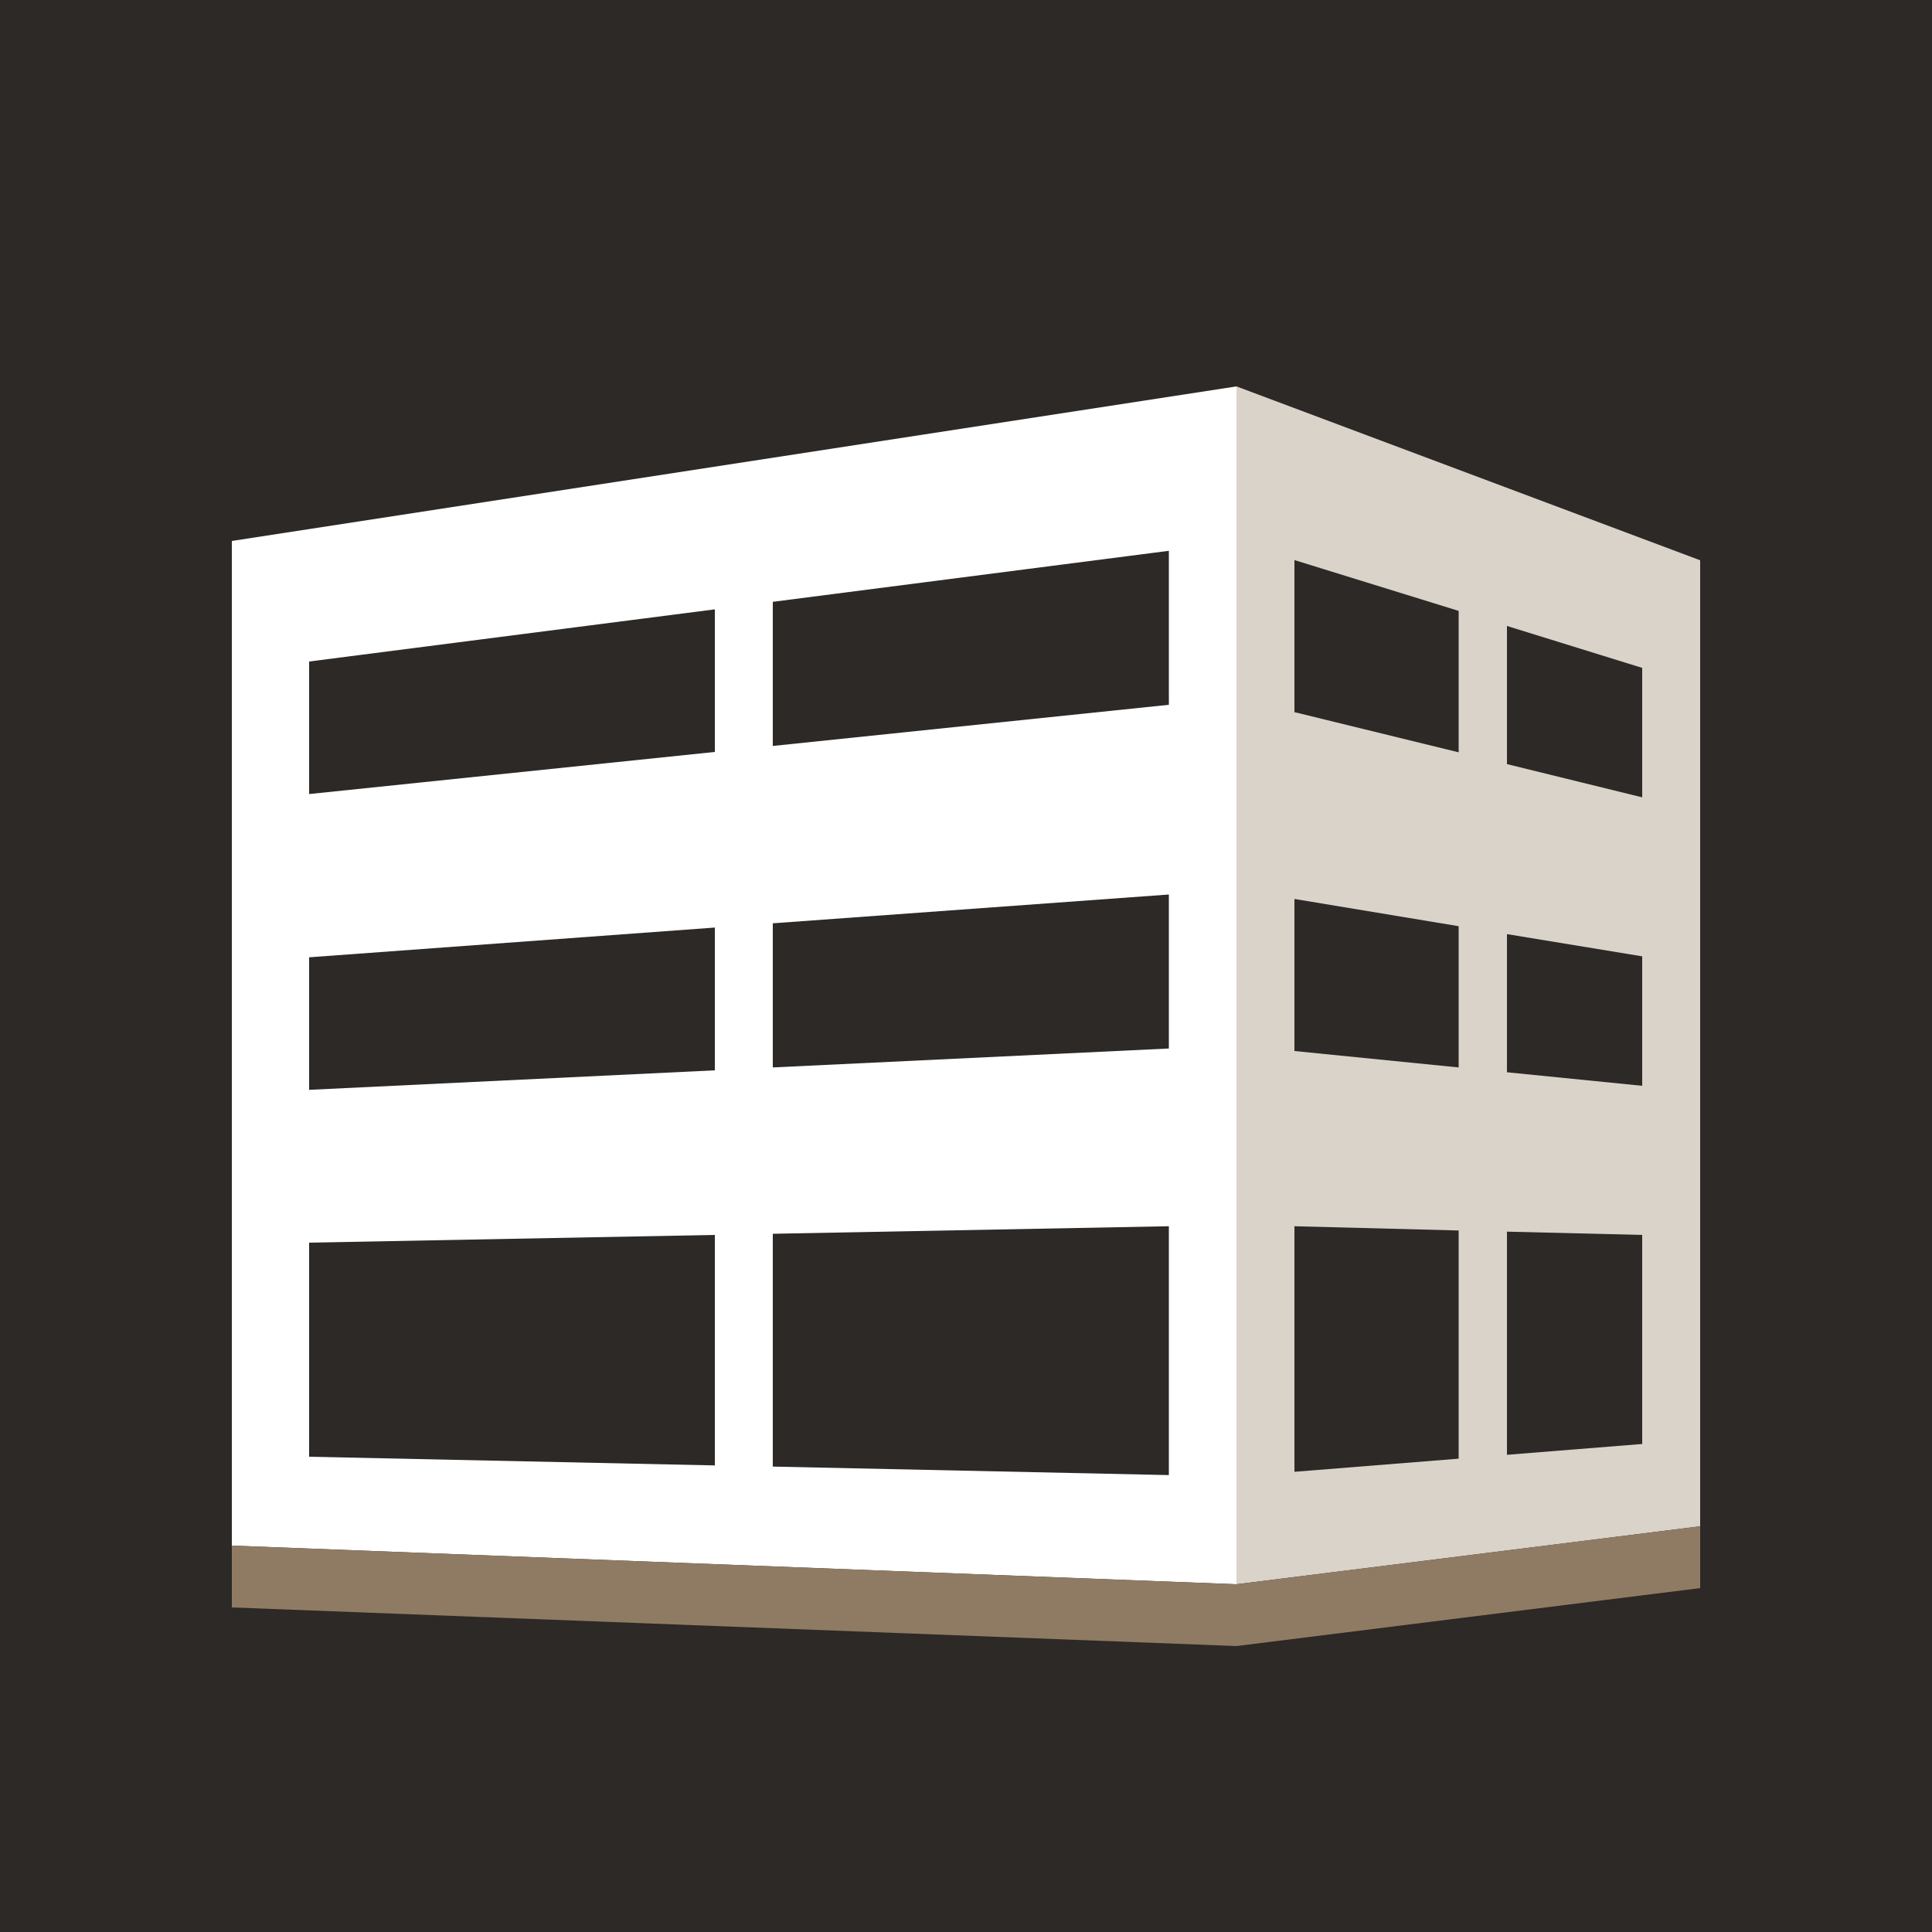
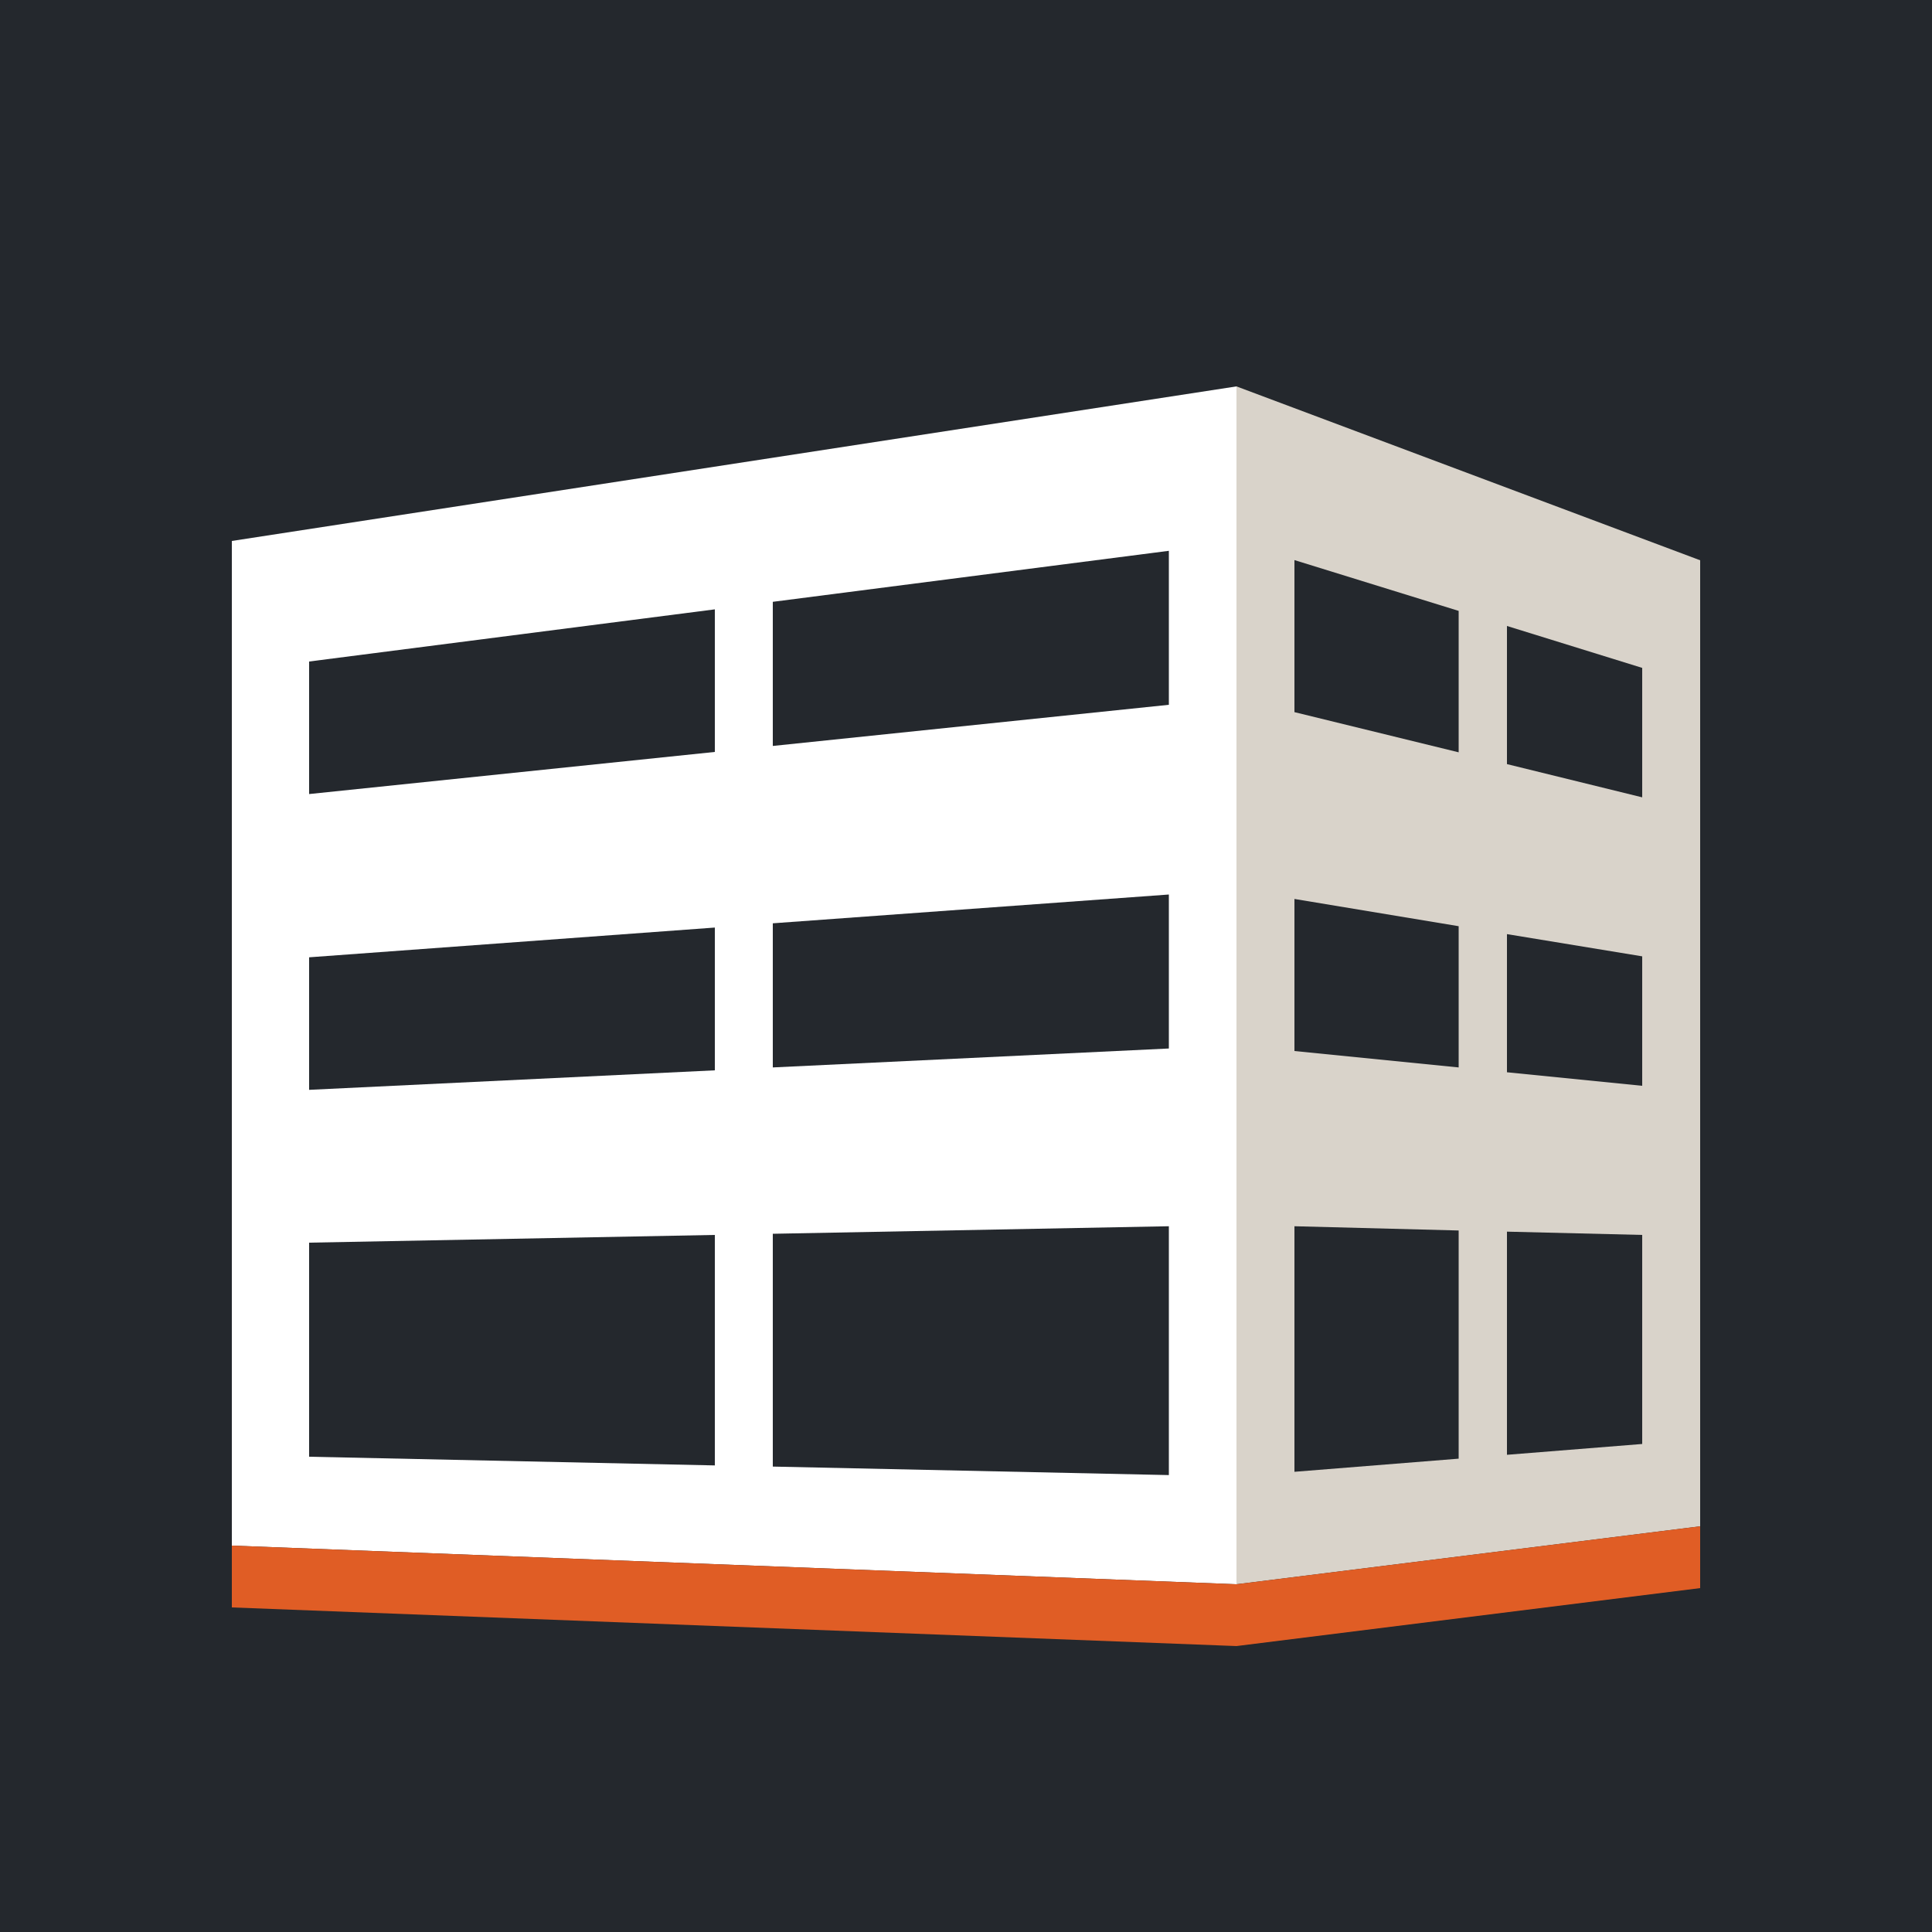
<svg xmlns="http://www.w3.org/2000/svg" viewBox="0 0 100 100">
-   <rect width="100" height="100" fill="#2C2926" />
+   <rect width="100" height="100" fill="#24282D" />
  <polygon points="12,28.0 64,20.0 64,82.0 12,80.0" fill="#FFFFFF" />
  <polygon points="64,20.0 88,29.0 88,79.0 64,82.0" fill="#D9D3CA" />
-   <polygon points="16.00,34.24 37.00,31.54 37.00,38.92 16.00,41.10" fill="#2C2926" />
-   <polygon points="40.00,31.15 60.50,28.51 60.50,36.48 40.00,38.61" fill="#2C2926" />
-   <polygon points="67.00,28.99 75.50,31.62 75.50,38.94 67.00,36.86" fill="#2C2926" />
-   <polygon points="78.00,32.40 85.00,34.57 85.00,41.27 78.00,39.55" fill="#2C2926" />
-   <polygon points="16.00,49.55 37.00,48.01 37.00,55.40 16.00,56.41" fill="#2C2926" />
-   <polygon points="40.00,47.79 60.50,46.30 60.50,54.27 40.00,55.25" fill="#2C2926" />
-   <polygon points="67.00,46.53 75.50,47.94 75.50,55.25 67.00,54.40" fill="#2C2926" />
-   <polygon points="78.00,48.35 85.00,49.50 85.00,56.20 78.00,55.50" fill="#2C2926" />
-   <polygon points="16.00,64.32 37.00,63.92 37.00,75.85 16.00,75.40" fill="#2C2926" />
-   <polygon points="40.00,63.86 60.50,63.47 60.50,76.35 40.00,75.91" fill="#2C2926" />
-   <polygon points="67.00,63.47 75.50,63.69 75.50,75.50 67.00,76.18" fill="#2C2926" />
-   <polygon points="78.00,63.75 85.00,63.92 85.00,74.74 78.00,75.30" fill="#2C2926" />
-   <polygon points="12,80.0 64,82.0 88,79.0 88,82.2 64,85.2 12,83.2" fill="#8F7B63" />
+   <polygon points="16.00,34.24 37.00,31.54 37.00,38.92 16.00,41.10" fill="#24282D" />
+   <polygon points="40.00,31.15 60.50,28.51 60.50,36.48 40.00,38.61" fill="#24282D" />
+   <polygon points="67.00,28.99 75.50,31.62 75.50,38.94 67.00,36.86" fill="#24282D" />
+   <polygon points="78.00,32.40 85.00,34.57 85.00,41.27 78.00,39.55" fill="#24282D" />
+   <polygon points="16.00,49.55 37.00,48.01 37.00,55.40 16.00,56.41" fill="#24282D" />
+   <polygon points="40.00,47.79 60.50,46.30 60.50,54.27 40.00,55.25" fill="#24282D" />
+   <polygon points="67.00,46.53 75.50,47.94 75.50,55.25 67.00,54.40" fill="#24282D" />
+   <polygon points="78.00,48.35 85.00,49.50 85.00,56.20 78.00,55.50" fill="#24282D" />
+   <polygon points="16.00,64.32 37.00,63.92 37.00,75.85 16.00,75.40" fill="#24282D" />
+   <polygon points="40.00,63.86 60.50,63.47 60.50,76.35 40.00,75.91" fill="#24282D" />
+   <polygon points="67.00,63.47 75.50,63.69 75.50,75.50 67.00,76.18" fill="#24282D" />
+   <polygon points="78.00,63.75 85.00,63.92 85.00,74.74 78.00,75.30" fill="#24282D" />
+   <polygon points="12,80.0 64,82.0 88,79.0 88,82.2 64,85.2 12,83.2" fill="#E05D25" />
</svg>
